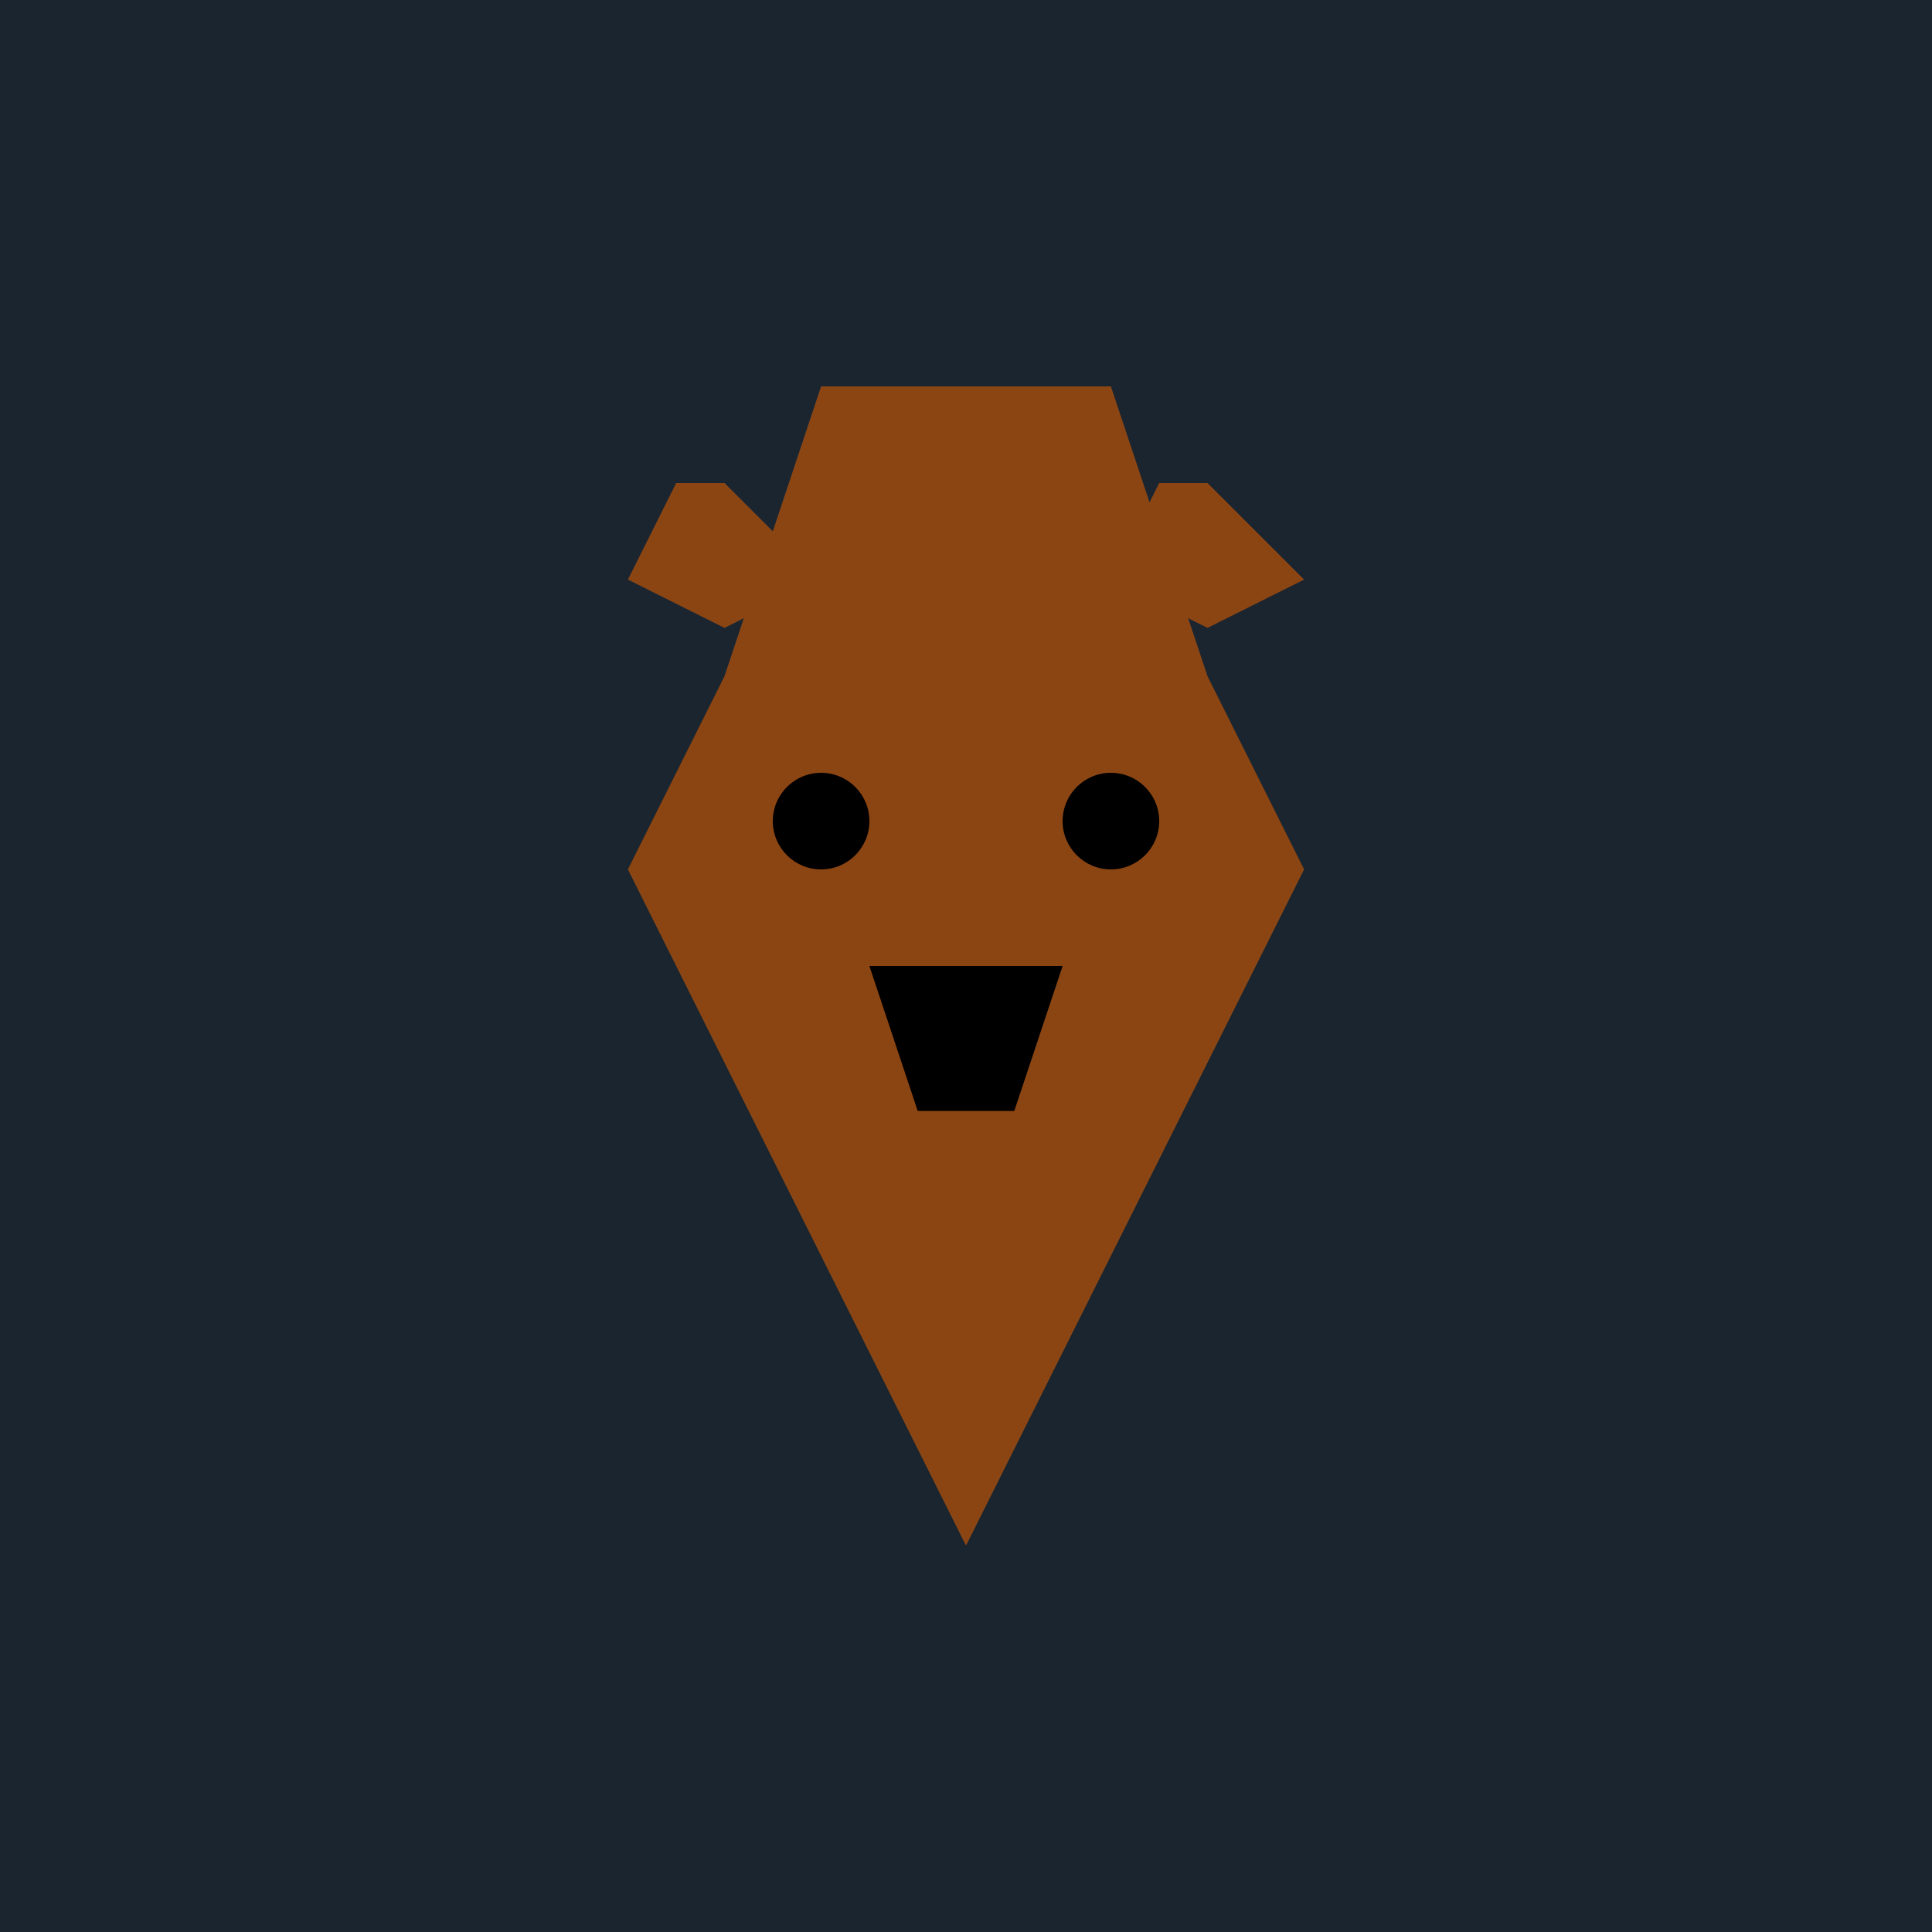
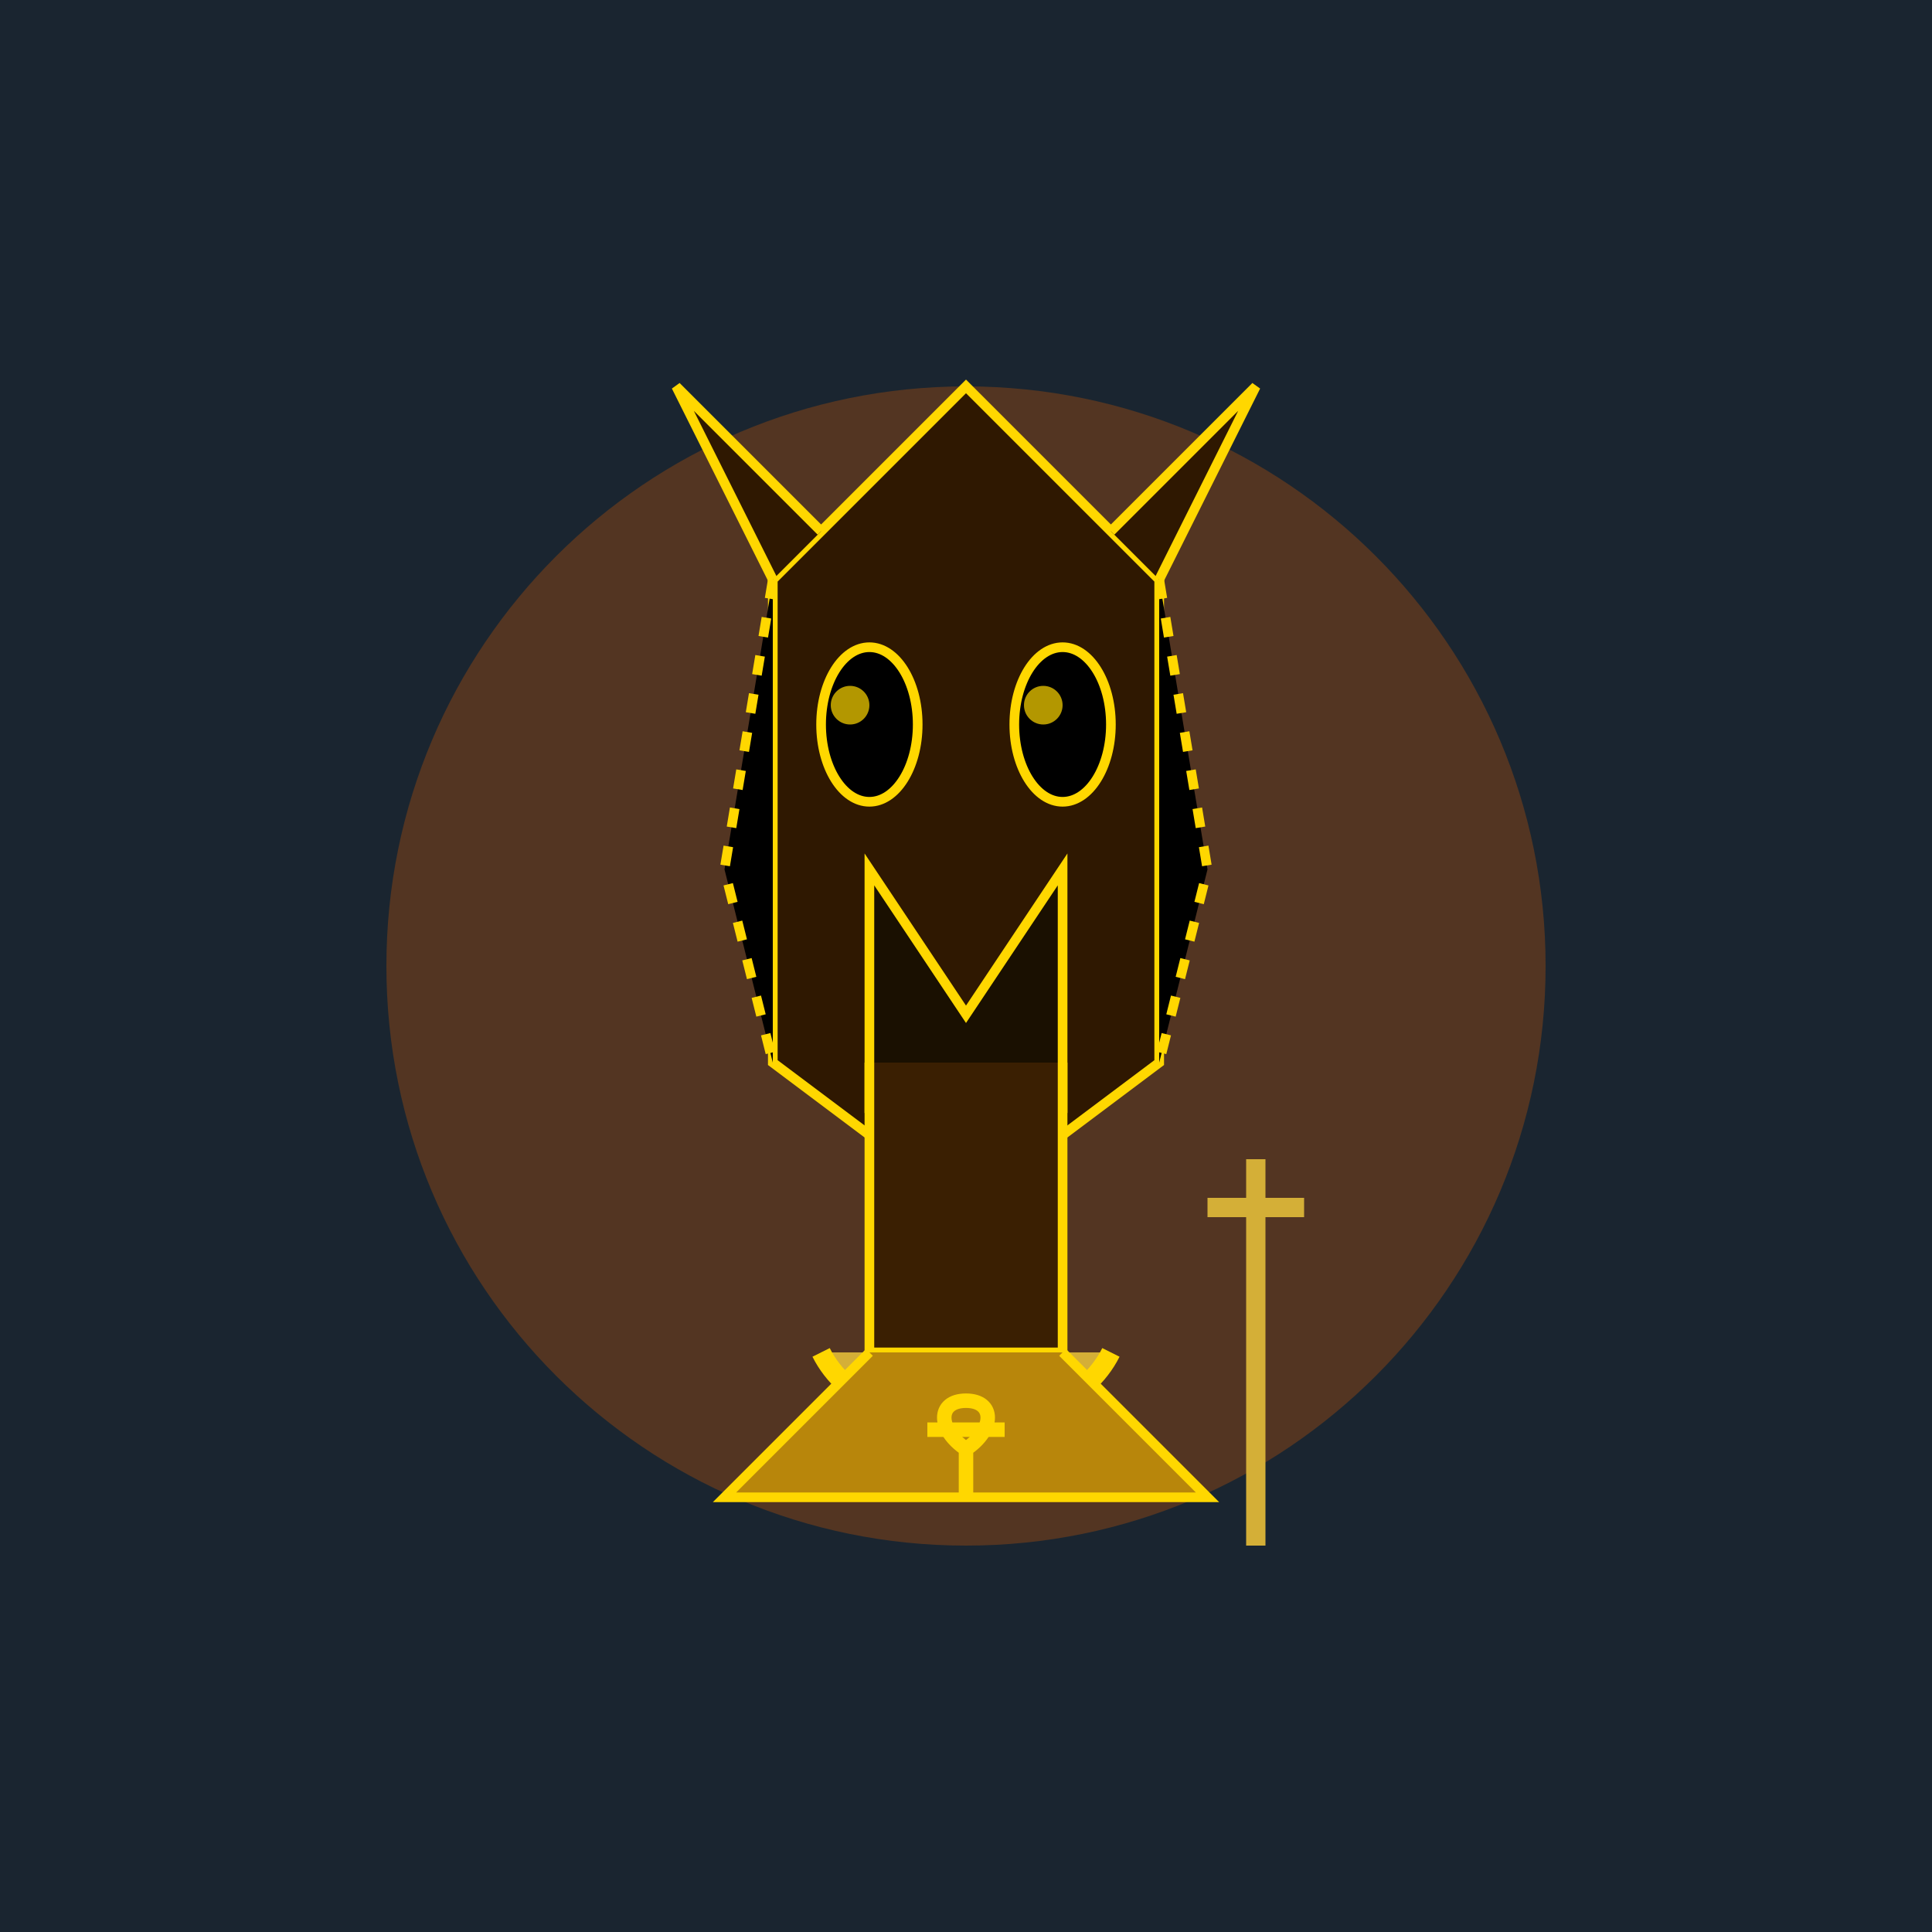
<svg xmlns="http://www.w3.org/2000/svg" width="200" height="200" viewBox="0 0 200 200">
  <rect width="100%" height="100%" fill="#1A2530" />
-   <g fill="#8B4513">
-     <path d="M85,40 L115,40 L125,70 L135,90 L125,110 L110,140 L100,160 L90,140 L75,110 L65,90 L75,70 Z" />
-     <path d="M75,50 L85,60 L75,65 L65,60 L70,50 Z" />
-     <path d="M125,50 L135,60 L125,65 L115,60 L120,50 Z" />
-     <circle cx="85" cy="85" r="5" fill="#000" />
-     <circle cx="115" cy="85" r="5" fill="#000" />
-     <path d="M90,100 L110,100 L105,115 L95,115 Z" fill="#000" />
+   <g>
+     <circle cx="100" cy="100" r="60" fill="#8B4513" opacity="0.5" />
+     <path d="M 80 60 L 100 40 L 120 60 L 120 110 L 100 125 L 80 110 Z" fill="#2F1801" stroke="#FFD700" stroke-width="1" />
+     <path d="M 80 60 L 70 40 L 85 55" fill="#2F1801" stroke="#FFD700" stroke-width="1" />
+     <path d="M 120 60 L 130 40 L 115 55" fill="#2F1801" stroke="#FFD700" stroke-width="1" />
+     <path d="M 90 90 L 100 105 L 110 90 L 110 115 L 100 125 L 90 115 Z" fill="#1A1001" stroke="#FFD700" stroke-width="1" />
+     <ellipse cx="90" cy="75" rx="5" ry="8" fill="#000" stroke="#FFD700" stroke-width="1" />
+     <ellipse cx="110" cy="75" rx="5" ry="8" fill="#000" stroke="#FFD700" stroke-width="1" />
+     <circle cx="88" cy="73" r="2" fill="#FFD700" opacity="0.7" />
+     <circle cx="108" cy="73" r="2" fill="#FFD700" opacity="0.7" />
+     <path d="M 90 110 L 90 140 L 110 140 L 110 110" fill="#3a1f02" stroke="#FFD700" stroke-width="1" />
+     <path d="M 85 140 C 90 150, 110 150, 115 140" stroke="#FFD700" stroke-width="2" fill="#D4AF37" />
+     <path d="M 90 140 L 75 155 L 125 155 L 110 140" fill="#B8860B" stroke="#FFD700" stroke-width="1" />
+     <path d="M 100 150 C 97 148, 97 145, 100 145 C 103 145, 103 148, 100 150 L 100 155" stroke="#FFD700" stroke-width="1.5" fill="none" />
+     <path d="M 96 148 L 104 148" stroke="#FFD700" stroke-width="1.5" />
+     <path d="M 80 60 L 75 90 L 80 110 M 120 60 L 125 90 L 120 110" stroke="#FFD700" stroke-width="1" stroke-dasharray="2,2" />
+     <path d="M 130 120 L 130 160 M 125 125 L 135 125" stroke="#D4AF37" stroke-width="2" />
  </g>
</svg>
